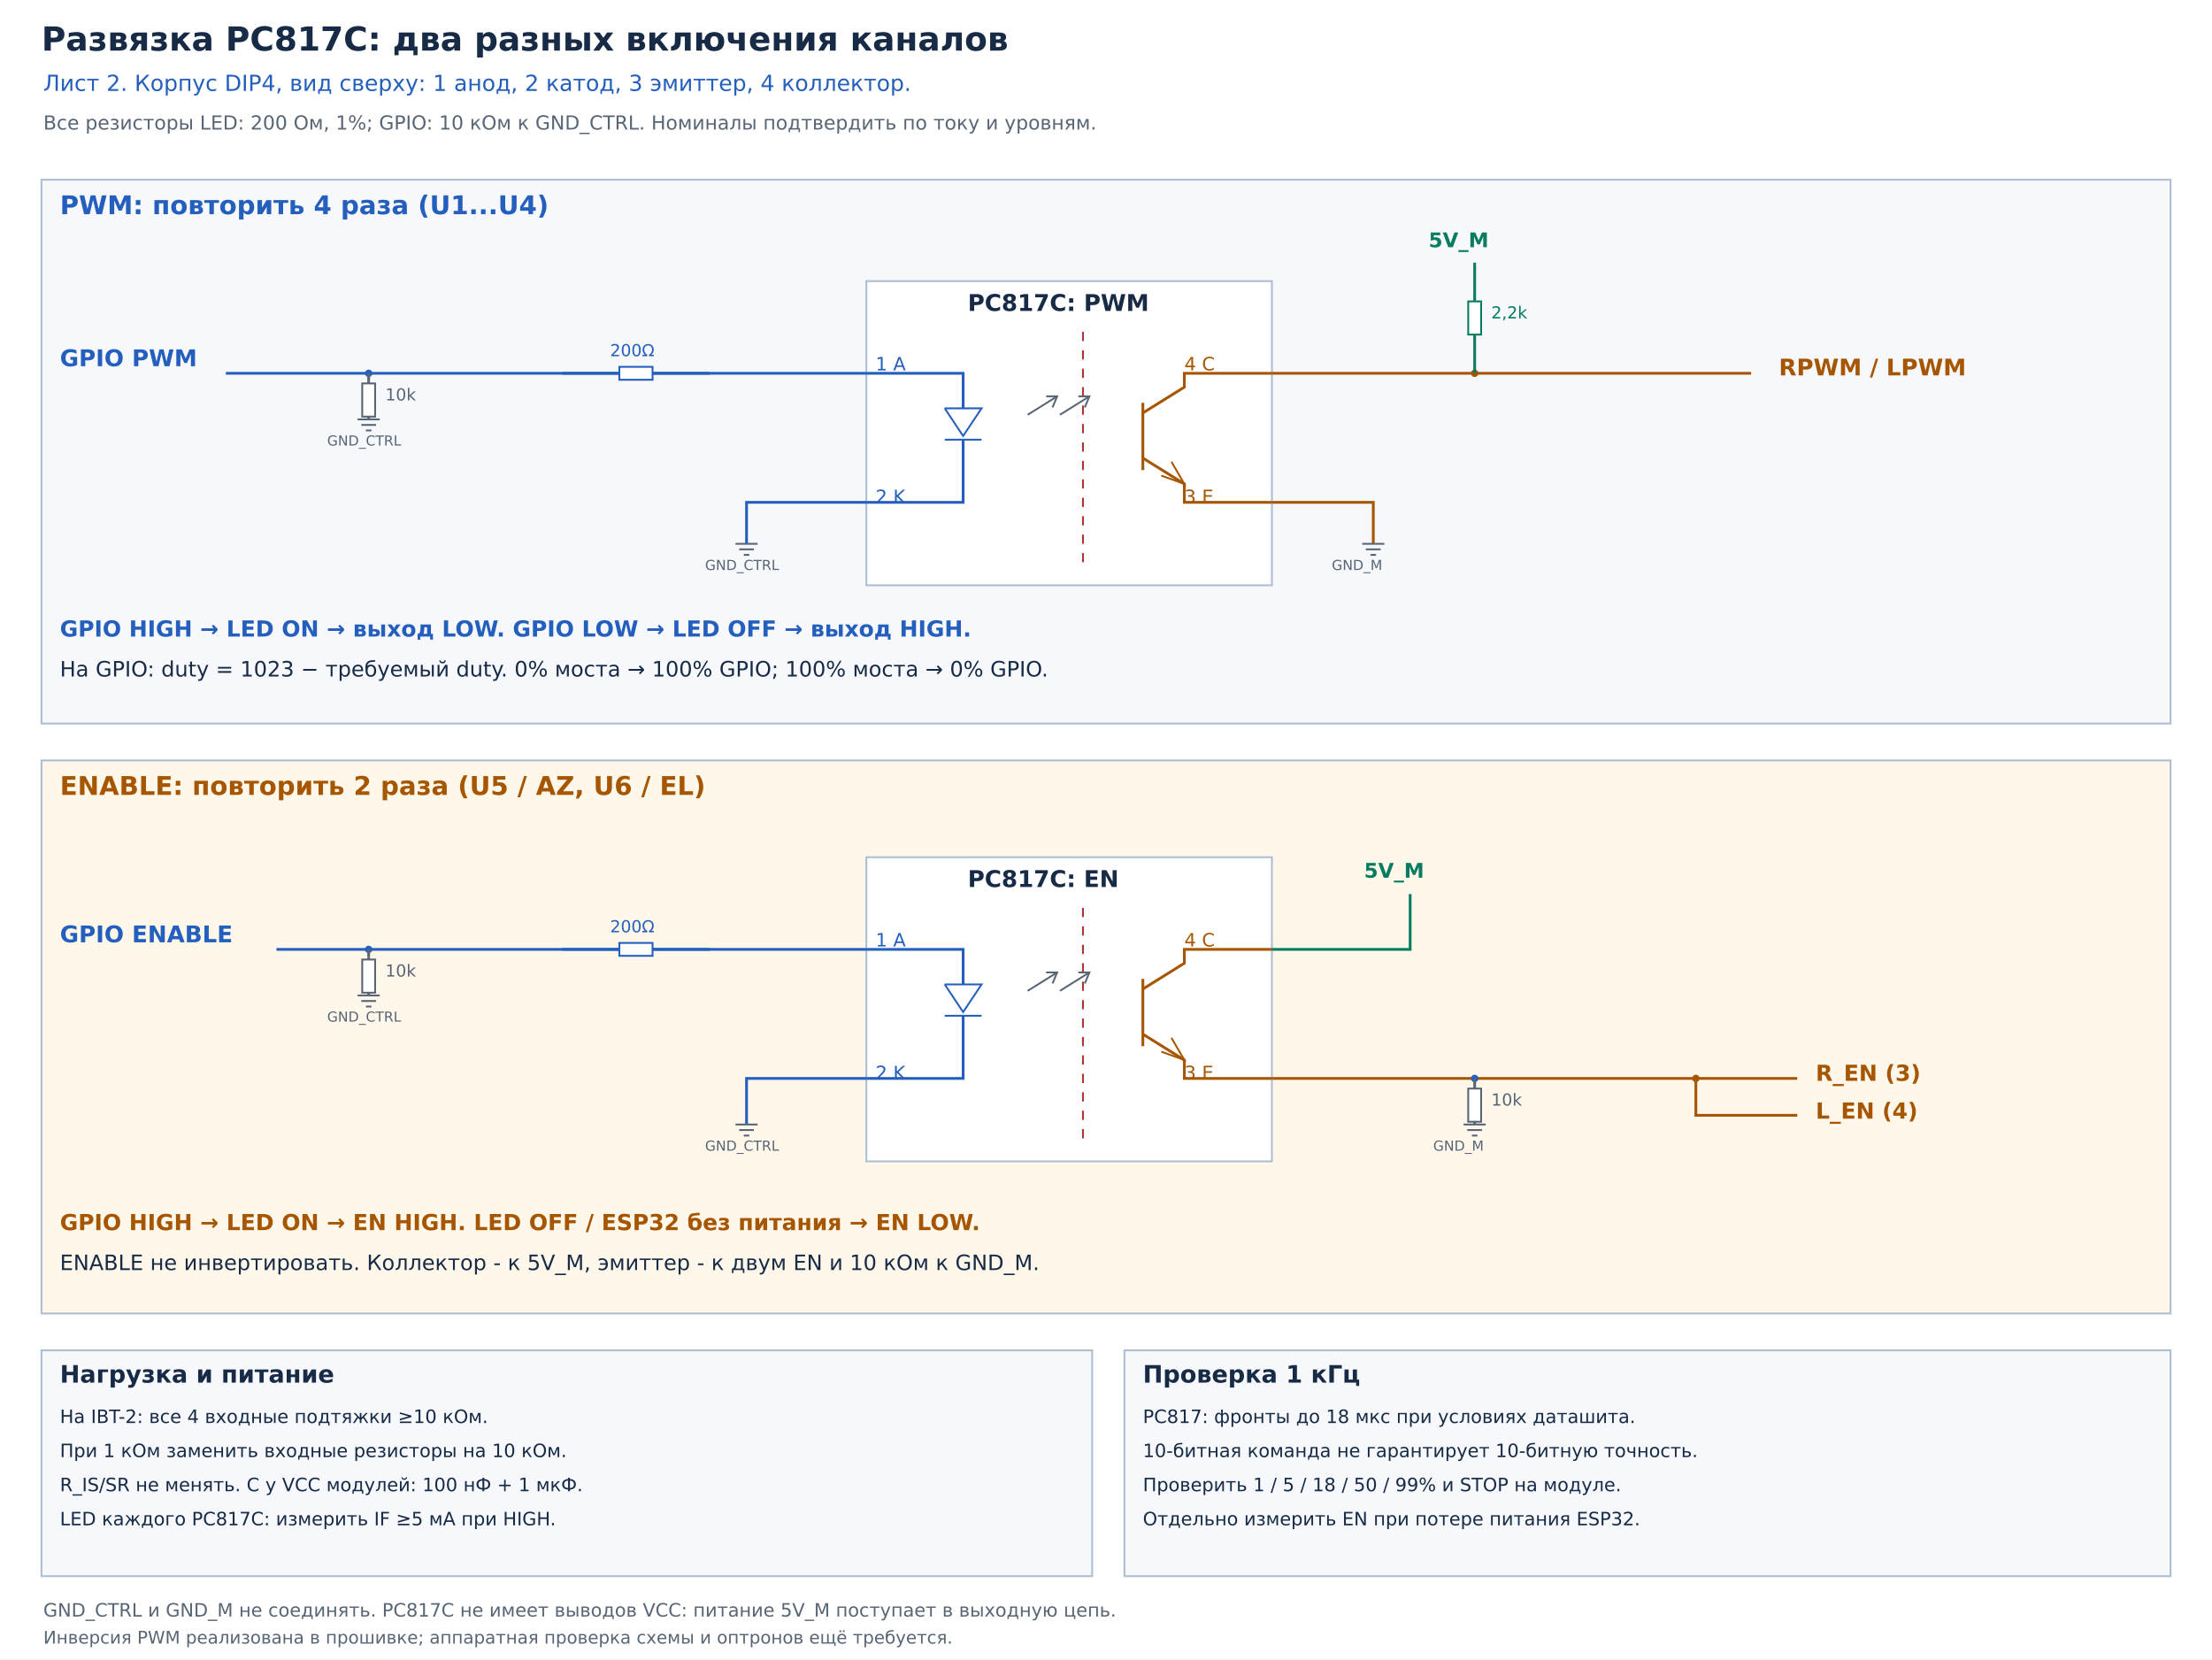
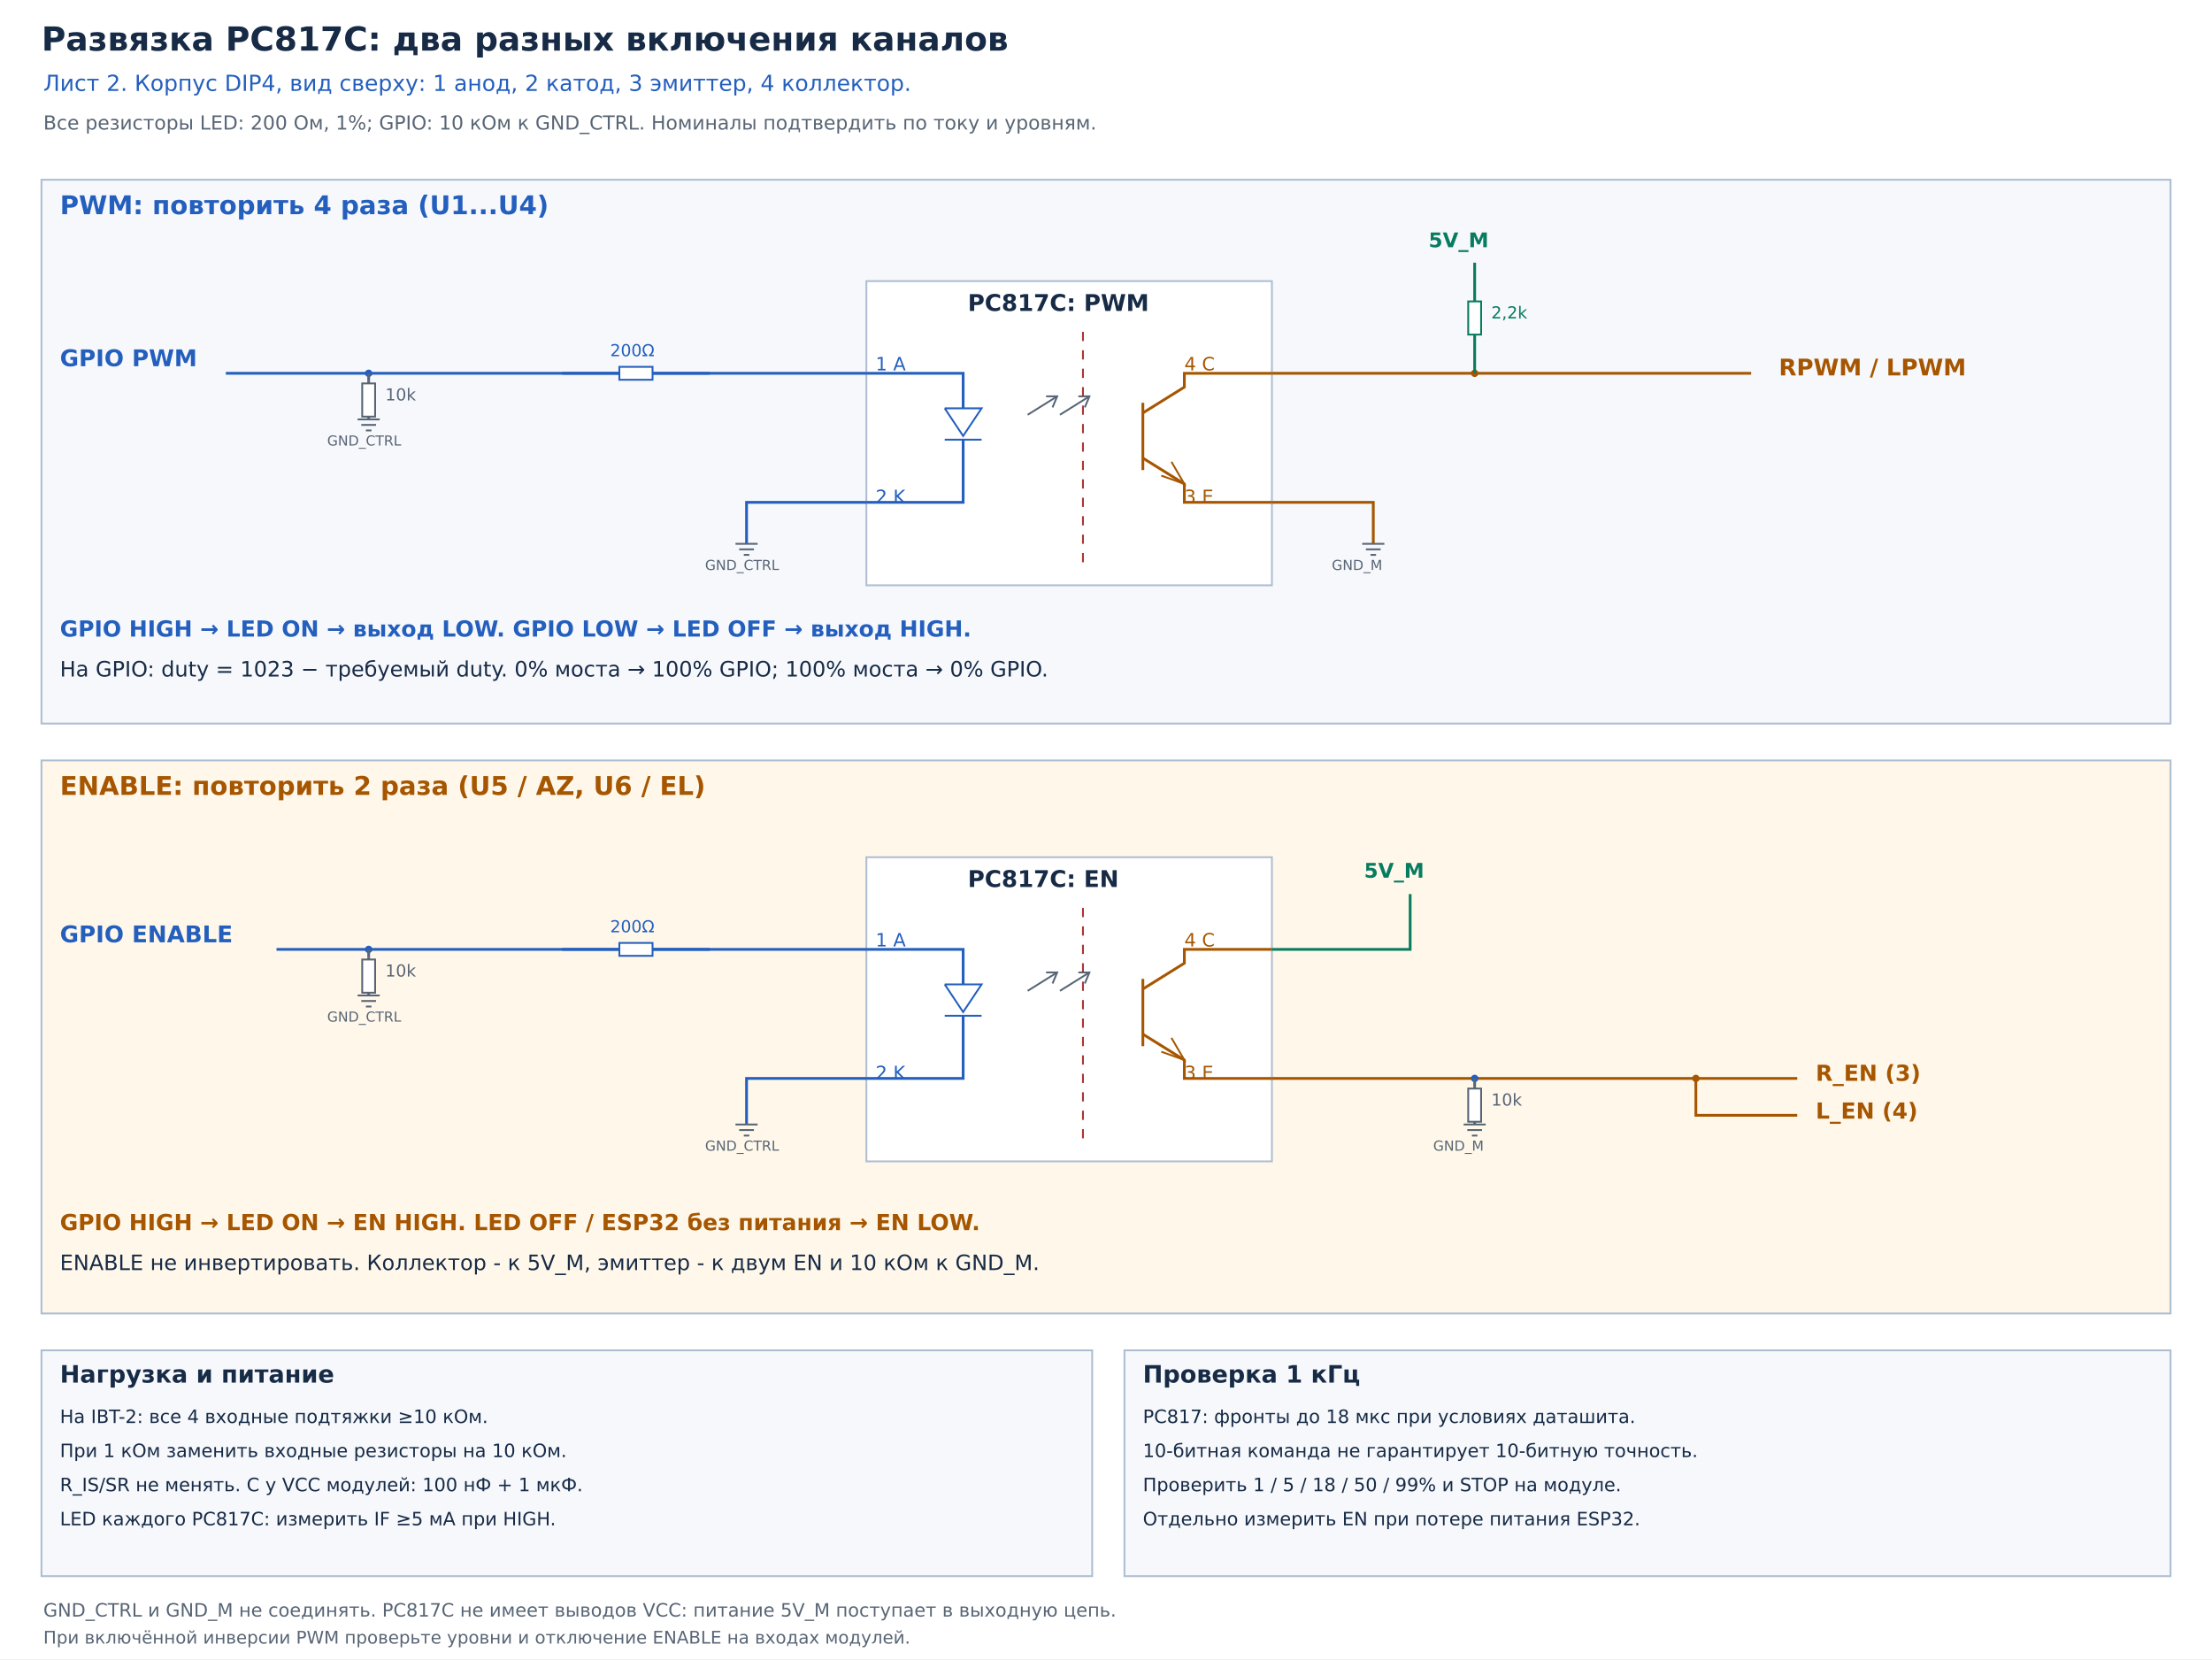
<svg xmlns="http://www.w3.org/2000/svg" width="2400" height="1800" viewBox="0 0 2400 1800">
  <rect width="100%" height="100%" fill="white" />
  <text x="45" y="30" dominant-baseline="text-before-edge" font-family="DejaVu Sans,sans-serif" font-size="36" font-weight="bold" fill="#172b46">Развязка PC817C: два разных включения каналов</text>
  <text x="47" y="82" dominant-baseline="text-before-edge" font-family="DejaVu Sans,sans-serif" font-size="24" font-weight="normal" fill="#245fbe">Лист 2. Корпус DIP4, вид сверху: 1 анод, 2 катод, 3 эмиттер, 4 коллектор.</text>
  <text x="47" y="126" dominant-baseline="text-before-edge" font-family="DejaVu Sans,sans-serif" font-size="21" font-weight="normal" fill="#586575">Все резисторы LED: 200 Ом, 1%; GPIO: 10 кОм к GND_CTRL. Номиналы подтвердить по току и уровням.</text>
  <rect x="45" y="195" width="2310" height="590" fill="#f6f8fc" stroke="#aebed2" stroke-width="2" />
  <text x="65" y="213" dominant-baseline="text-before-edge" font-family="DejaVu Sans,sans-serif" font-size="28" font-weight="bold" fill="#245fbe">PWM: повторить 4 раза (U1...U4)</text>
  <rect x="940" y="305" width="440" height="330" fill="white" stroke="#aebed2" stroke-width="2" />
  <text x="1050" y="320" dominant-baseline="text-before-edge" font-family="DejaVu Sans,sans-serif" font-size="25" font-weight="bold" fill="#172b46">PC817C: PWM</text>
  <text x="950" y="388" dominant-baseline="text-before-edge" font-family="DejaVu Sans,sans-serif" font-size="20" font-weight="normal" fill="#245fbe">1 A</text>
  <text x="950" y="532" dominant-baseline="text-before-edge" font-family="DejaVu Sans,sans-serif" font-size="20" font-weight="normal" fill="#245fbe">2 K</text>
  <text x="1285" y="388" dominant-baseline="text-before-edge" font-family="DejaVu Sans,sans-serif" font-size="20" font-weight="normal" fill="#a65600">4 C</text>
  <text x="1285" y="532" dominant-baseline="text-before-edge" font-family="DejaVu Sans,sans-serif" font-size="20" font-weight="normal" fill="#a65600">3 E</text>
  <polyline points="940,405 1045,405 1045,443" fill="none" stroke="#245fbe" stroke-width="3" />
  <polyline points="1025,443 1065,443 1045,473 1025,443" fill="none" stroke="#245fbe" stroke-width="2" />
  <polyline points="1025,477 1065,477" fill="none" stroke="#245fbe" stroke-width="2" />
  <polyline points="1045,477 1045,545 940,545" fill="none" stroke="#245fbe" stroke-width="3" />
  <polyline points="1115,450 1147,430" fill="none" stroke="#586575" stroke-width="2" />
  <polyline points="1135,430 1147,430 1142,442" fill="none" stroke="#586575" stroke-width="2" />
  <polyline points="1150,450 1182,430" fill="none" stroke="#586575" stroke-width="2" />
  <polyline points="1170,430 1182,430 1177,442" fill="none" stroke="#586575" stroke-width="2" />
  <polyline points="1175,360 1175,370" fill="none" stroke="#ac3434" stroke-width="2" />
  <polyline points="1175,380 1175,390" fill="none" stroke="#ac3434" stroke-width="2" />
  <polyline points="1175,400 1175,410" fill="none" stroke="#ac3434" stroke-width="2" />
  <polyline points="1175,420 1175,430" fill="none" stroke="#ac3434" stroke-width="2" />
  <polyline points="1175,440 1175,450" fill="none" stroke="#ac3434" stroke-width="2" />
  <polyline points="1175,460 1175,470" fill="none" stroke="#ac3434" stroke-width="2" />
  <polyline points="1175,480 1175,490" fill="none" stroke="#ac3434" stroke-width="2" />
  <polyline points="1175,500 1175,510" fill="none" stroke="#ac3434" stroke-width="2" />
  <polyline points="1175,520 1175,530" fill="none" stroke="#ac3434" stroke-width="2" />
  <polyline points="1175,540 1175,550" fill="none" stroke="#ac3434" stroke-width="2" />
  <polyline points="1175,560 1175,570" fill="none" stroke="#ac3434" stroke-width="2" />
  <polyline points="1175,580 1175,590" fill="none" stroke="#ac3434" stroke-width="2" />
  <polyline points="1175,600 1175,610" fill="none" stroke="#ac3434" stroke-width="2" />
  <polyline points="1240,437 1240,510" fill="none" stroke="#a65600" stroke-width="3" />
  <polyline points="1240,448 1285,420 1285,405 1380,405" fill="none" stroke="#a65600" stroke-width="3" />
  <polyline points="1240,497 1285,525 1285,545 1380,545" fill="none" stroke="#a65600" stroke-width="3" />
  <polyline points="1260,516 1285,525 1271,501" fill="none" stroke="#a65600" stroke-width="2" />
  <text x="65" y="380" dominant-baseline="text-before-edge" font-family="DejaVu Sans,sans-serif" font-size="25" font-weight="bold" fill="#245fbe">GPIO PWM</text>
  <polyline points="245,405 940,405" fill="none" stroke="#245fbe" stroke-width="3" />
  <circle cx="400" cy="405" r="4" fill="#245fbe" />
  <polyline points="400,413 400,416.0" fill="none" stroke="#586575" stroke-width="3" />
  <rect x="393" y="416.0" width="14" height="36" fill="white" stroke="#586575" stroke-width="2" />
  <polyline points="400,452.0 400,455" fill="none" stroke="#586575" stroke-width="3" />
  <text x="418" y="422.0" dominant-baseline="text-before-edge" font-family="DejaVu Sans,sans-serif" font-size="18" font-weight="normal" fill="#586575">10k</text>
  <polyline points="400,405 400,413" fill="none" stroke="#586575" stroke-width="3" />
  <polyline points="388,455 412,455" fill="none" stroke="#586575" stroke-width="2" />
  <polyline points="392,461 408,461" fill="none" stroke="#586575" stroke-width="2" />
  <polyline points="397,467 403,467" fill="none" stroke="#586575" stroke-width="2" />
  <text x="355" y="473" dominant-baseline="text-before-edge" font-family="DejaVu Sans,sans-serif" font-size="15" font-weight="normal" fill="#586575">GND_CTRL</text>
  <polyline points="610,405 672.0,405" fill="none" stroke="#245fbe" stroke-width="3" />
  <rect x="672.0" y="398" width="36" height="14" fill="white" stroke="#245fbe" stroke-width="2" />
  <polyline points="708.0,405 770,405" fill="none" stroke="#245fbe" stroke-width="3" />
  <text x="662.0" y="374" dominant-baseline="text-before-edge" font-family="DejaVu Sans,sans-serif" font-size="18" font-weight="normal" fill="#245fbe">200Ω</text>
  <polyline points="940,545 810,545 810,590" fill="none" stroke="#245fbe" stroke-width="3" />
  <polyline points="798,590 822,590" fill="none" stroke="#586575" stroke-width="2" />
  <polyline points="802,596 818,596" fill="none" stroke="#586575" stroke-width="2" />
  <polyline points="807,602 813,602" fill="none" stroke="#586575" stroke-width="2" />
  <text x="765" y="608" dominant-baseline="text-before-edge" font-family="DejaVu Sans,sans-serif" font-size="15" font-weight="normal" fill="#586575">GND_CTRL</text>
  <polyline points="1380,405 1900,405" fill="none" stroke="#a65600" stroke-width="3" />
  <circle cx="1600" cy="405" r="4" fill="#a65600" />
  <polyline points="1600,285 1600,327.0" fill="none" stroke="#087c60" stroke-width="3" />
  <rect x="1593" y="327.0" width="14" height="36" fill="white" stroke="#087c60" stroke-width="2" />
  <polyline points="1600,363.0 1600,405" fill="none" stroke="#087c60" stroke-width="3" />
  <text x="1618" y="333.0" dominant-baseline="text-before-edge" font-family="DejaVu Sans,sans-serif" font-size="18" font-weight="normal" fill="#087c60">2,2k</text>
  <text x="1550" y="253" dominant-baseline="text-before-edge" font-family="DejaVu Sans,sans-serif" font-size="22" font-weight="bold" fill="#087c60">5V_M</text>
  <text x="1930" y="390" dominant-baseline="text-before-edge" font-family="DejaVu Sans,sans-serif" font-size="25" font-weight="bold" fill="#a65600">RPWM / LPWM</text>
  <polyline points="1380,545 1490,545 1490,590" fill="none" stroke="#a65600" stroke-width="3" />
  <polyline points="1478,590 1502,590" fill="none" stroke="#586575" stroke-width="2" />
  <polyline points="1482,596 1498,596" fill="none" stroke="#586575" stroke-width="2" />
  <polyline points="1487,602 1493,602" fill="none" stroke="#586575" stroke-width="2" />
  <text x="1445" y="608" dominant-baseline="text-before-edge" font-family="DejaVu Sans,sans-serif" font-size="15" font-weight="normal" fill="#586575">GND_M</text>
  <text x="65" y="674" dominant-baseline="text-before-edge" font-family="DejaVu Sans,sans-serif" font-size="24" font-weight="bold" fill="#245fbe">GPIO HIGH → LED ON → выход LOW. GPIO LOW → LED OFF → выход HIGH.</text>
  <text x="65" y="718" dominant-baseline="text-before-edge" font-family="DejaVu Sans,sans-serif" font-size="23" font-weight="normal" fill="#172b46">На GPIO: duty = 1023 − требуемый duty. 0% моста → 100% GPIO; 100% моста → 0% GPIO.</text>
  <rect x="45" y="825" width="2310" height="600" fill="#fff8ea" stroke="#aebed2" stroke-width="2" />
  <text x="65" y="843" dominant-baseline="text-before-edge" font-family="DejaVu Sans,sans-serif" font-size="28" font-weight="bold" fill="#a65600">ENABLE: повторить 2 раза (U5 / AZ, U6 / EL)</text>
  <rect x="940" y="930" width="440" height="330" fill="white" stroke="#aebed2" stroke-width="2" />
  <text x="1050" y="945" dominant-baseline="text-before-edge" font-family="DejaVu Sans,sans-serif" font-size="25" font-weight="bold" fill="#172b46">PC817C: EN</text>
  <text x="950" y="1013" dominant-baseline="text-before-edge" font-family="DejaVu Sans,sans-serif" font-size="20" font-weight="normal" fill="#245fbe">1 A</text>
  <text x="950" y="1157" dominant-baseline="text-before-edge" font-family="DejaVu Sans,sans-serif" font-size="20" font-weight="normal" fill="#245fbe">2 K</text>
  <text x="1285" y="1013" dominant-baseline="text-before-edge" font-family="DejaVu Sans,sans-serif" font-size="20" font-weight="normal" fill="#a65600">4 C</text>
  <text x="1285" y="1157" dominant-baseline="text-before-edge" font-family="DejaVu Sans,sans-serif" font-size="20" font-weight="normal" fill="#a65600">3 E</text>
  <polyline points="940,1030 1045,1030 1045,1068" fill="none" stroke="#245fbe" stroke-width="3" />
  <polyline points="1025,1068 1065,1068 1045,1098 1025,1068" fill="none" stroke="#245fbe" stroke-width="2" />
  <polyline points="1025,1102 1065,1102" fill="none" stroke="#245fbe" stroke-width="2" />
  <polyline points="1045,1102 1045,1170 940,1170" fill="none" stroke="#245fbe" stroke-width="3" />
  <polyline points="1115,1075 1147,1055" fill="none" stroke="#586575" stroke-width="2" />
  <polyline points="1135,1055 1147,1055 1142,1067" fill="none" stroke="#586575" stroke-width="2" />
  <polyline points="1150,1075 1182,1055" fill="none" stroke="#586575" stroke-width="2" />
  <polyline points="1170,1055 1182,1055 1177,1067" fill="none" stroke="#586575" stroke-width="2" />
  <polyline points="1175,985 1175,995" fill="none" stroke="#ac3434" stroke-width="2" />
  <polyline points="1175,1005 1175,1015" fill="none" stroke="#ac3434" stroke-width="2" />
  <polyline points="1175,1025 1175,1035" fill="none" stroke="#ac3434" stroke-width="2" />
  <polyline points="1175,1045 1175,1055" fill="none" stroke="#ac3434" stroke-width="2" />
  <polyline points="1175,1065 1175,1075" fill="none" stroke="#ac3434" stroke-width="2" />
  <polyline points="1175,1085 1175,1095" fill="none" stroke="#ac3434" stroke-width="2" />
  <polyline points="1175,1105 1175,1115" fill="none" stroke="#ac3434" stroke-width="2" />
  <polyline points="1175,1125 1175,1135" fill="none" stroke="#ac3434" stroke-width="2" />
  <polyline points="1175,1145 1175,1155" fill="none" stroke="#ac3434" stroke-width="2" />
  <polyline points="1175,1165 1175,1175" fill="none" stroke="#ac3434" stroke-width="2" />
  <polyline points="1175,1185 1175,1195" fill="none" stroke="#ac3434" stroke-width="2" />
  <polyline points="1175,1205 1175,1215" fill="none" stroke="#ac3434" stroke-width="2" />
  <polyline points="1175,1225 1175,1235" fill="none" stroke="#ac3434" stroke-width="2" />
  <polyline points="1240,1062 1240,1135" fill="none" stroke="#a65600" stroke-width="3" />
  <polyline points="1240,1073 1285,1045 1285,1030 1380,1030" fill="none" stroke="#a65600" stroke-width="3" />
  <polyline points="1240,1122 1285,1150 1285,1170 1380,1170" fill="none" stroke="#a65600" stroke-width="3" />
  <polyline points="1260,1141 1285,1150 1271,1126" fill="none" stroke="#a65600" stroke-width="2" />
  <text x="65" y="1005" dominant-baseline="text-before-edge" font-family="DejaVu Sans,sans-serif" font-size="25" font-weight="bold" fill="#245fbe">GPIO ENABLE</text>
  <polyline points="300,1030 940,1030" fill="none" stroke="#245fbe" stroke-width="3" />
  <circle cx="400" cy="1030" r="4" fill="#245fbe" />
  <polyline points="400,1038 400,1041.0" fill="none" stroke="#586575" stroke-width="3" />
  <rect x="393" y="1041.0" width="14" height="36" fill="white" stroke="#586575" stroke-width="2" />
  <polyline points="400,1077.0 400,1080" fill="none" stroke="#586575" stroke-width="3" />
  <text x="418" y="1047.0" dominant-baseline="text-before-edge" font-family="DejaVu Sans,sans-serif" font-size="18" font-weight="normal" fill="#586575">10k</text>
  <polyline points="400,1030 400,1038" fill="none" stroke="#586575" stroke-width="3" />
  <polyline points="388,1080 412,1080" fill="none" stroke="#586575" stroke-width="2" />
  <polyline points="392,1086 408,1086" fill="none" stroke="#586575" stroke-width="2" />
  <polyline points="397,1092 403,1092" fill="none" stroke="#586575" stroke-width="2" />
  <text x="355" y="1098" dominant-baseline="text-before-edge" font-family="DejaVu Sans,sans-serif" font-size="15" font-weight="normal" fill="#586575">GND_CTRL</text>
  <polyline points="610,1030 672.0,1030" fill="none" stroke="#245fbe" stroke-width="3" />
  <rect x="672.0" y="1023" width="36" height="14" fill="white" stroke="#245fbe" stroke-width="2" />
  <polyline points="708.0,1030 770,1030" fill="none" stroke="#245fbe" stroke-width="3" />
  <text x="662.0" y="999" dominant-baseline="text-before-edge" font-family="DejaVu Sans,sans-serif" font-size="18" font-weight="normal" fill="#245fbe">200Ω</text>
  <polyline points="940,1170 810,1170 810,1220" fill="none" stroke="#245fbe" stroke-width="3" />
  <polyline points="798,1220 822,1220" fill="none" stroke="#586575" stroke-width="2" />
  <polyline points="802,1226 818,1226" fill="none" stroke="#586575" stroke-width="2" />
  <polyline points="807,1232 813,1232" fill="none" stroke="#586575" stroke-width="2" />
  <text x="765" y="1238" dominant-baseline="text-before-edge" font-family="DejaVu Sans,sans-serif" font-size="15" font-weight="normal" fill="#586575">GND_CTRL</text>
  <polyline points="1380,1030 1530,1030 1530,970" fill="none" stroke="#087c60" stroke-width="3" />
  <text x="1480" y="937" dominant-baseline="text-before-edge" font-family="DejaVu Sans,sans-serif" font-size="22" font-weight="bold" fill="#087c60">5V_M</text>
  <polyline points="1380,1170 1950,1170" fill="none" stroke="#a65600" stroke-width="3" />
  <circle cx="1600" cy="1170" r="4" fill="#245fbe" />
  <polyline points="1600,1178 1600,1181.0" fill="none" stroke="#586575" stroke-width="3" />
  <rect x="1593" y="1181.0" width="14" height="36" fill="white" stroke="#586575" stroke-width="2" />
  <polyline points="1600,1217.0 1600,1220" fill="none" stroke="#586575" stroke-width="3" />
  <text x="1618" y="1187.0" dominant-baseline="text-before-edge" font-family="DejaVu Sans,sans-serif" font-size="18" font-weight="normal" fill="#586575">10k</text>
  <polyline points="1600,1170 1600,1178" fill="none" stroke="#586575" stroke-width="3" />
  <polyline points="1588,1220 1612,1220" fill="none" stroke="#586575" stroke-width="2" />
  <polyline points="1592,1226 1608,1226" fill="none" stroke="#586575" stroke-width="2" />
  <polyline points="1597,1232 1603,1232" fill="none" stroke="#586575" stroke-width="2" />
  <text x="1555" y="1238" dominant-baseline="text-before-edge" font-family="DejaVu Sans,sans-serif" font-size="15" font-weight="normal" fill="#586575">GND_M</text>
  <circle cx="1840" cy="1170" r="4" fill="#a65600" />
  <polyline points="1840,1170 1840,1210 1950,1210" fill="none" stroke="#a65600" stroke-width="3" />
  <text x="1970" y="1156" dominant-baseline="text-before-edge" font-family="DejaVu Sans,sans-serif" font-size="24" font-weight="bold" fill="#a65600">R_EN (3)</text>
  <text x="1970" y="1197" dominant-baseline="text-before-edge" font-family="DejaVu Sans,sans-serif" font-size="24" font-weight="bold" fill="#a65600">L_EN (4)</text>
  <text x="65" y="1318" dominant-baseline="text-before-edge" font-family="DejaVu Sans,sans-serif" font-size="24" font-weight="bold" fill="#a65600">GPIO HIGH → LED ON → EN HIGH. LED OFF / ESP32 без питания → EN LOW.</text>
  <text x="65" y="1362" dominant-baseline="text-before-edge" font-family="DejaVu Sans,sans-serif" font-size="23" font-weight="normal" fill="#172b46">ENABLE не инвертировать. Коллектор - к 5V_M, эмиттер - к двум EN и 10 кОм к GND_M.</text>
  <rect x="45" y="1465" width="1140" height="245" fill="#f6f8fc" stroke="#aebed2" stroke-width="2" />
  <text x="65" y="1482" dominant-baseline="text-before-edge" font-family="DejaVu Sans,sans-serif" font-size="26" font-weight="bold" fill="#172b46">Нагрузка и питание</text>
  <text x="65" y="1530" dominant-baseline="text-before-edge" font-family="DejaVu Sans,sans-serif" font-size="20" font-weight="normal" fill="#172b46">На IBT-2: все 4 входные подтяжки ≥10 кОм.</text>
  <text x="65" y="1567" dominant-baseline="text-before-edge" font-family="DejaVu Sans,sans-serif" font-size="20" font-weight="normal" fill="#172b46">При 1 кОм заменить входные резисторы на 10 кОм.</text>
  <text x="65" y="1604" dominant-baseline="text-before-edge" font-family="DejaVu Sans,sans-serif" font-size="20" font-weight="normal" fill="#172b46">R_IS/SR не менять. C у VCC модулей: 100 нФ + 1 мкФ.</text>
  <text x="65" y="1641" dominant-baseline="text-before-edge" font-family="DejaVu Sans,sans-serif" font-size="20" font-weight="normal" fill="#172b46">LED каждого PC817C: измерить IF ≥5 мА при HIGH.</text>
  <rect x="1220" y="1465" width="1135" height="245" fill="#f6f8fc" stroke="#aebed2" stroke-width="2" />
  <text x="1240" y="1482" dominant-baseline="text-before-edge" font-family="DejaVu Sans,sans-serif" font-size="26" font-weight="bold" fill="#172b46">Проверка 1 кГц</text>
  <text x="1240" y="1530" dominant-baseline="text-before-edge" font-family="DejaVu Sans,sans-serif" font-size="20" font-weight="normal" fill="#172b46">PC817: фронты до 18 мкс при условиях даташита.</text>
  <text x="1240" y="1567" dominant-baseline="text-before-edge" font-family="DejaVu Sans,sans-serif" font-size="20" font-weight="normal" fill="#172b46">10-битная команда не гарантирует 10-битную точность.</text>
  <text x="1240" y="1604" dominant-baseline="text-before-edge" font-family="DejaVu Sans,sans-serif" font-size="20" font-weight="normal" fill="#172b46">Проверить 1 / 5 / 18 / 50 / 99% и STOP на модуле.</text>
  <text x="1240" y="1641" dominant-baseline="text-before-edge" font-family="DejaVu Sans,sans-serif" font-size="20" font-weight="normal" fill="#172b46">Отдельно измерить EN при потере питания ESP32.</text>
  <text x="47" y="1740" dominant-baseline="text-before-edge" font-family="DejaVu Sans,sans-serif" font-size="20" font-weight="normal" fill="#586575">GND_CTRL и GND_M не соединять. PC817C не имеет выводов VCC: питание 5V_M поступает в выходную цепь.</text>
-   <text x="47" y="1770" dominant-baseline="text-before-edge" font-family="DejaVu Sans,sans-serif" font-size="19" font-weight="normal" fill="#586575">Инверсия PWM реализована в прошивке; аппаратная проверка схемы и оптронов ещё требуется.</text>
+   <text x="47" y="1770" dominant-baseline="text-before-edge" font-family="DejaVu Sans,sans-serif" font-size="19" font-weight="normal" fill="#586575">При включённой инверсии PWM проверьте уровни и отключение ENABLE на входах модулей.</text>
</svg>
